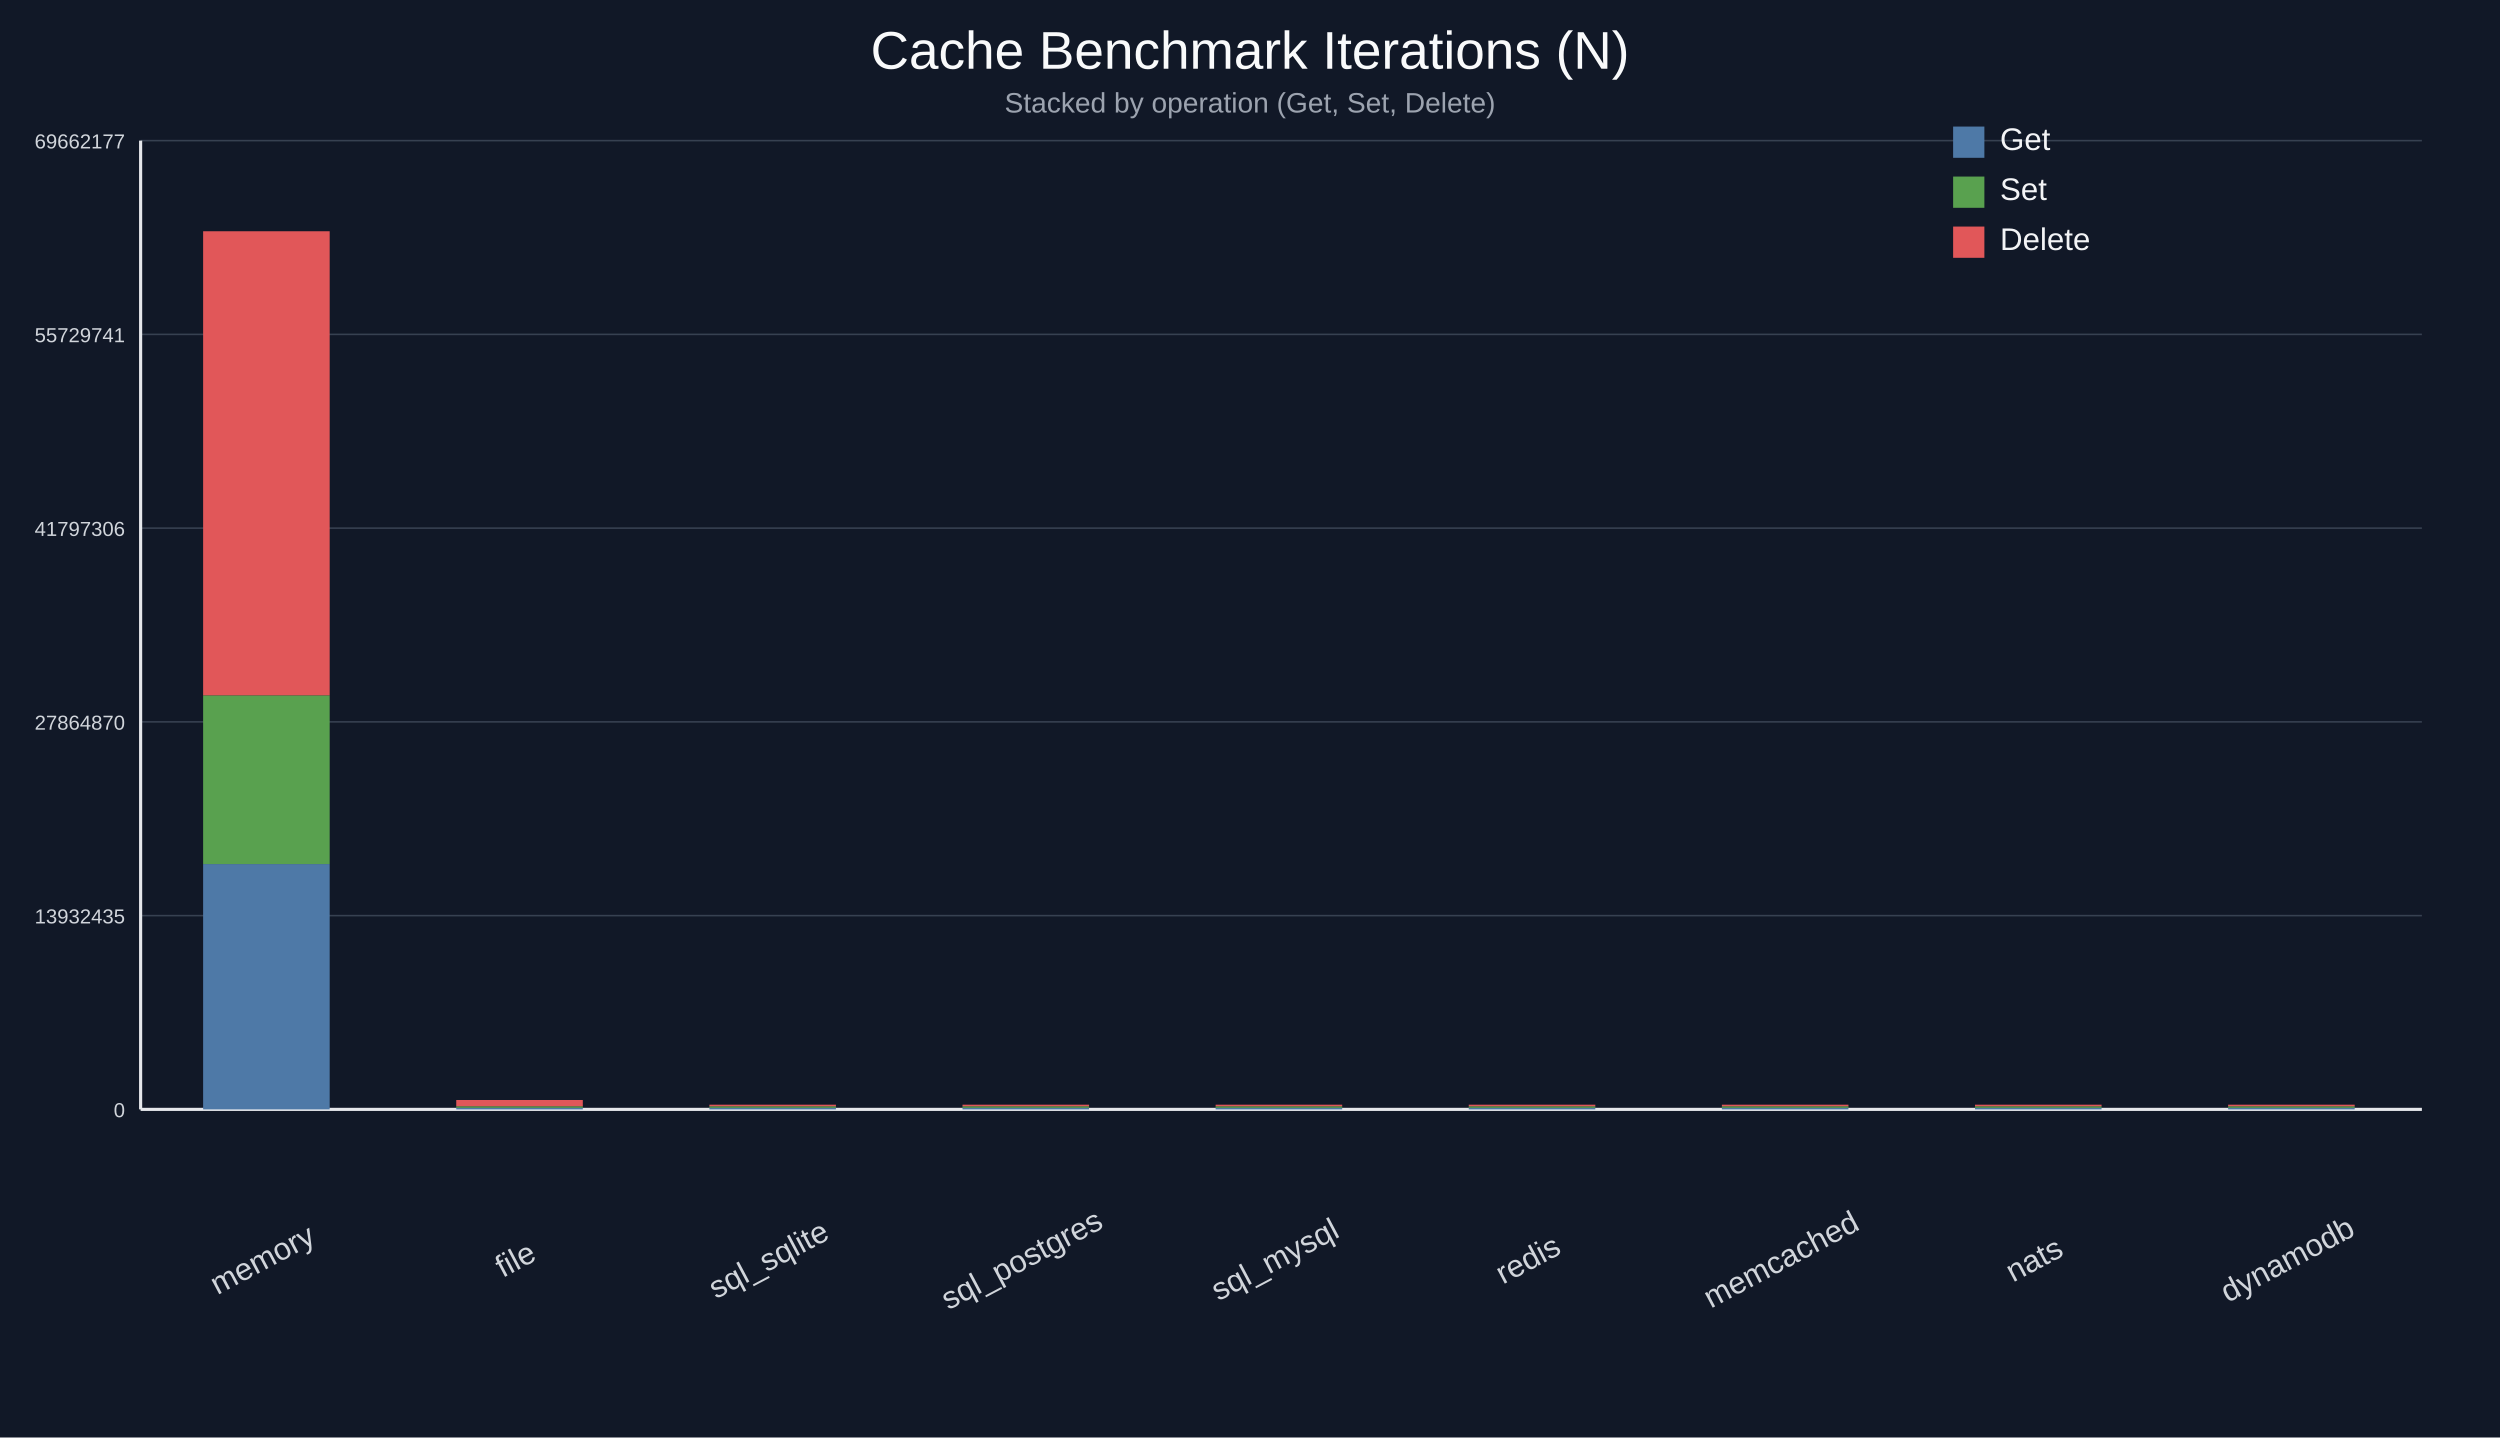
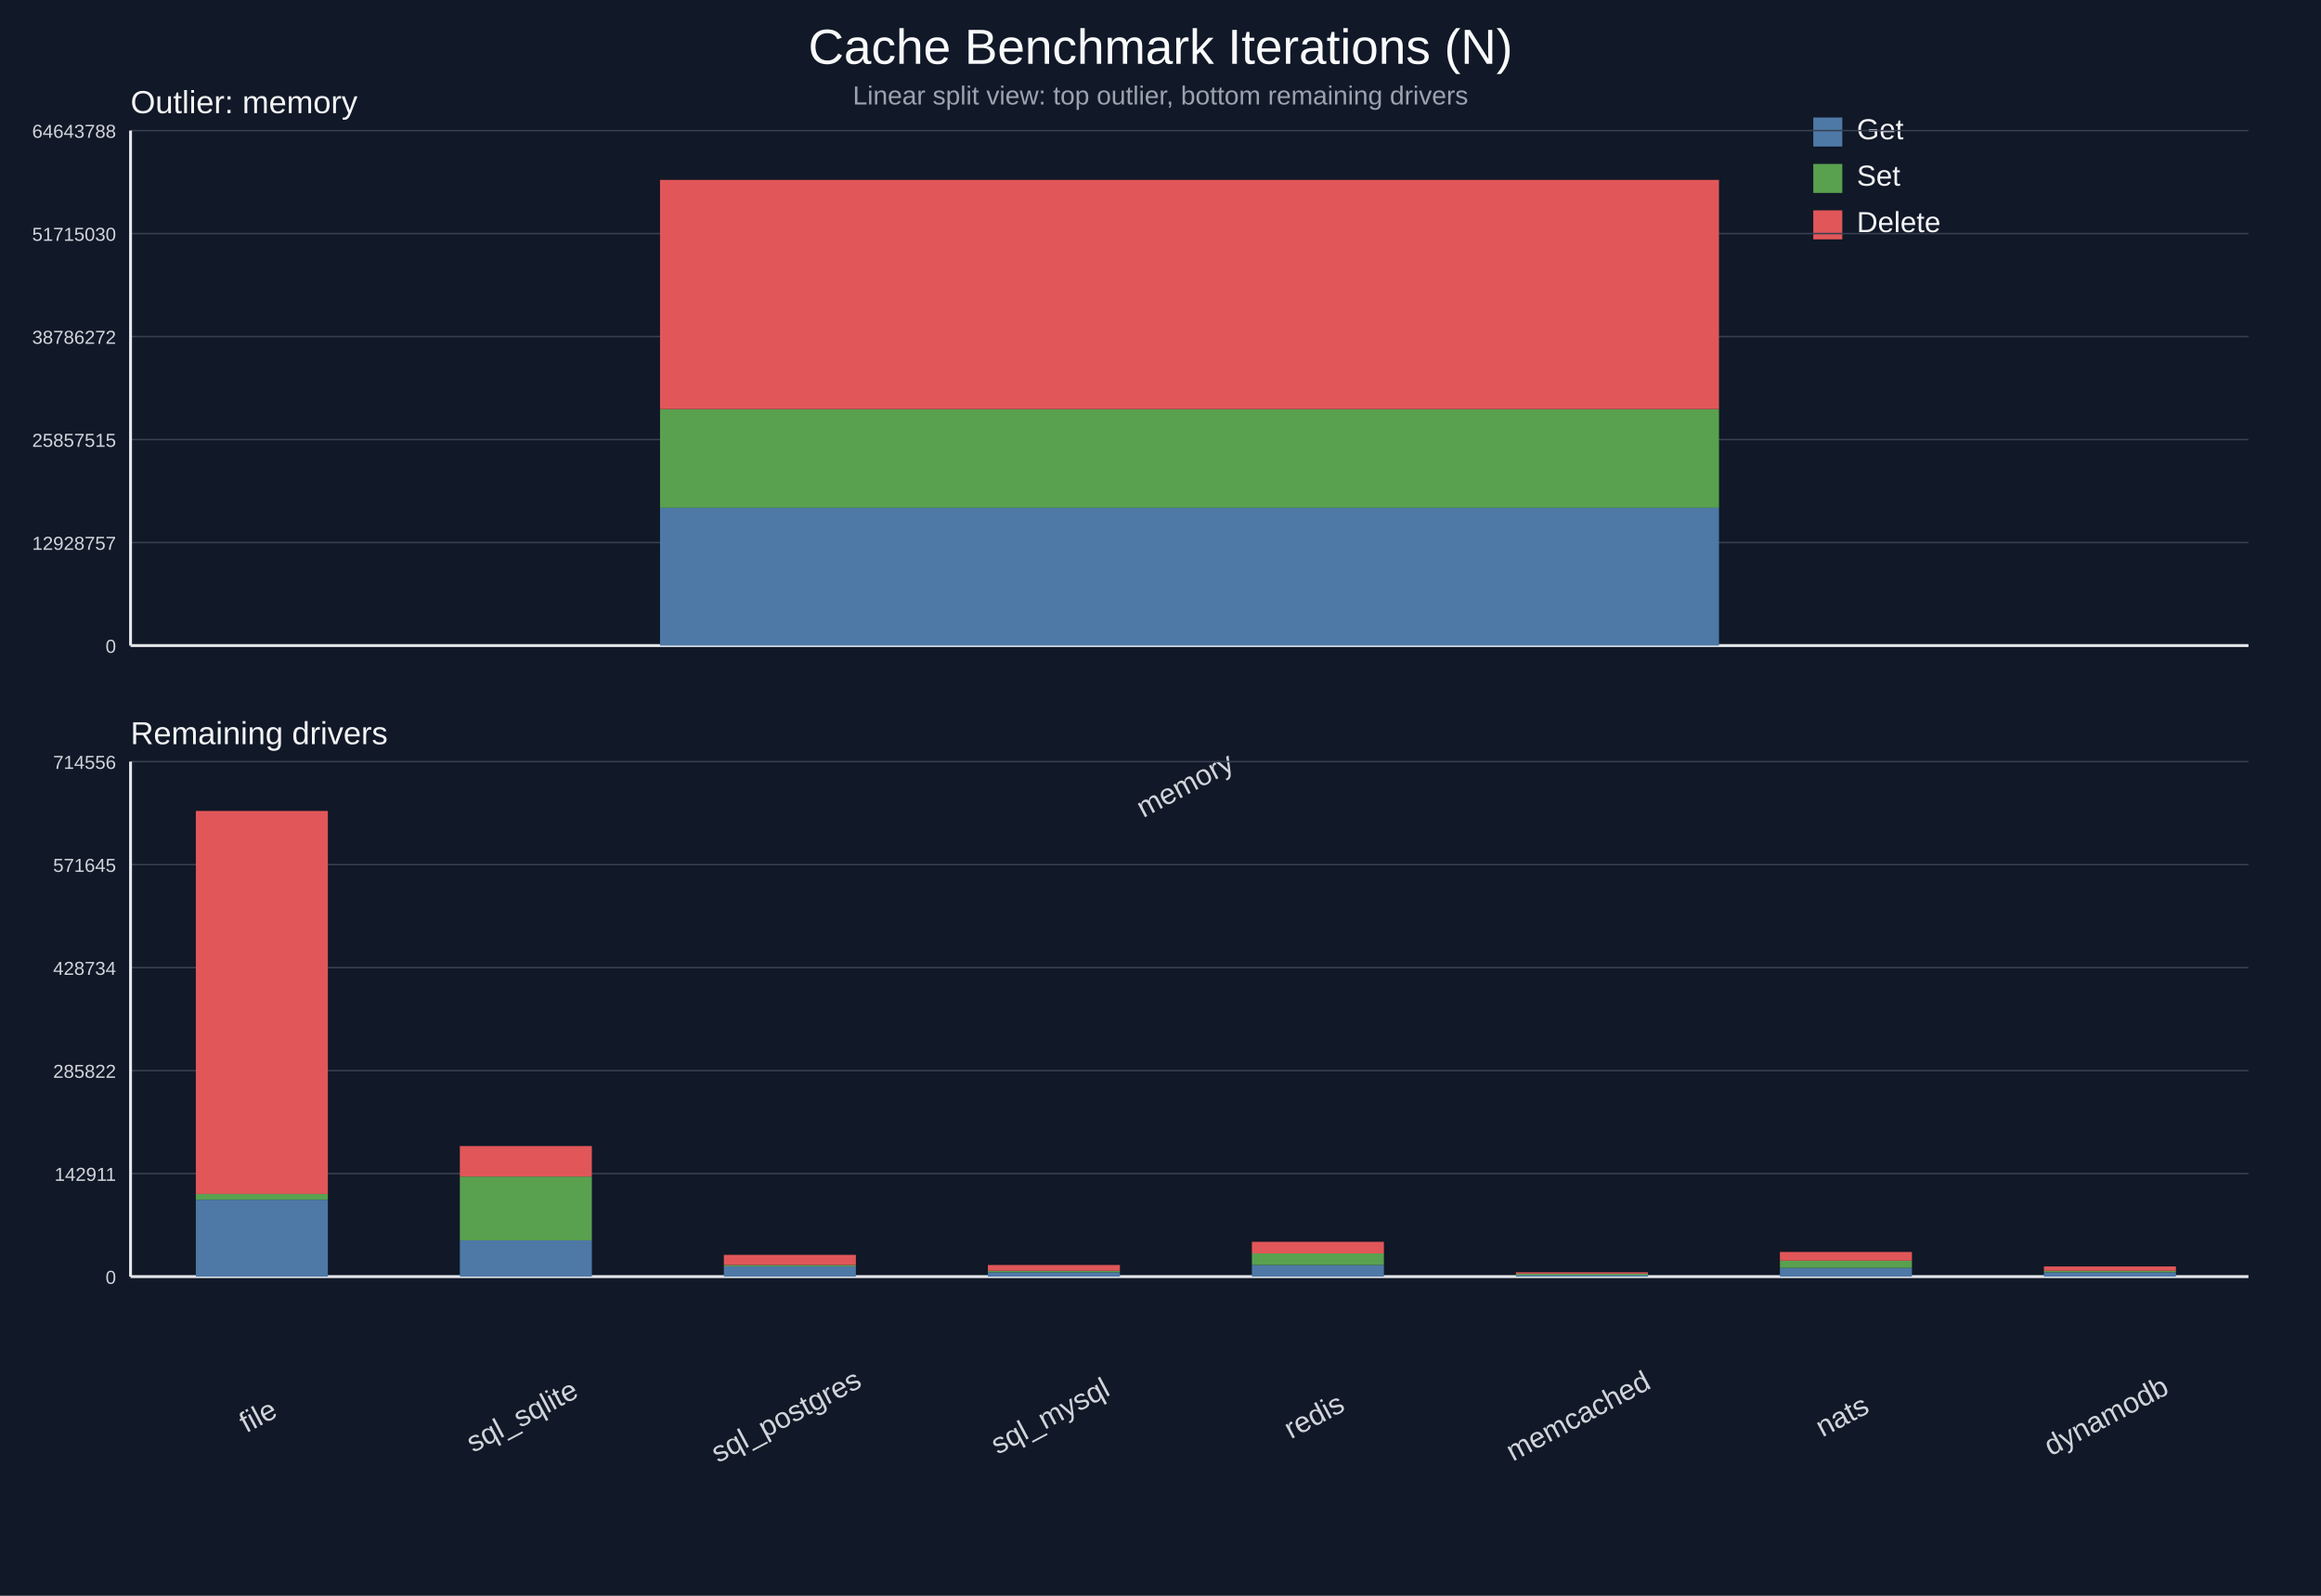
- <svg xmlns="http://www.w3.org/2000/svg" width="1600" height="920" viewBox="0 0 1600 920">
+ <svg xmlns="http://www.w3.org/2000/svg" width="1600" height="1100" viewBox="0 0 1600 1100">
  <rect width="100%" height="100%" fill="#111827" />
  <text x="800" y="44" text-anchor="middle" fill="#f9fafb" font-size="34" font-family="Arial, sans-serif">Cache Benchmark Iterations (N)</text>
-   <text x="800" y="72" text-anchor="middle" fill="#9ca3af" font-size="18" font-family="Arial, sans-serif">Stacked by operation (Get, Set, Delete)</text>
-   <line x1="90" y1="710" x2="1550" y2="710" stroke="#374151" stroke-width="1" />
-   <text x="80" y="715" text-anchor="end" fill="#d1d5db" font-size="13" font-family="Arial, sans-serif">0</text>
-   <line x1="90" y1="586" x2="1550" y2="586" stroke="#374151" stroke-width="1" />
-   <text x="80" y="591" text-anchor="end" fill="#d1d5db" font-size="13" font-family="Arial, sans-serif">13932435</text>
-   <line x1="90" y1="462" x2="1550" y2="462" stroke="#374151" stroke-width="1" />
-   <text x="80" y="467" text-anchor="end" fill="#d1d5db" font-size="13" font-family="Arial, sans-serif">27864870</text>
-   <line x1="90" y1="338" x2="1550" y2="338" stroke="#374151" stroke-width="1" />
-   <text x="80" y="343" text-anchor="end" fill="#d1d5db" font-size="13" font-family="Arial, sans-serif">41797306</text>
-   <line x1="90" y1="214" x2="1550" y2="214" stroke="#374151" stroke-width="1" />
-   <text x="80" y="219" text-anchor="end" fill="#d1d5db" font-size="13" font-family="Arial, sans-serif">55729741</text>
-   <line x1="90" y1="90" x2="1550" y2="90" stroke="#374151" stroke-width="1" />
-   <text x="80" y="95" text-anchor="end" fill="#d1d5db" font-size="13" font-family="Arial, sans-serif">69662177</text>
-   <line x1="90" y1="710" x2="1550" y2="710" stroke="#e5e7eb" stroke-width="2" />
-   <line x1="90" y1="710" x2="90" y2="90" stroke="#e5e7eb" stroke-width="2" />
-   <rect x="130" y="553" width="81" height="157" fill="#4e79a7" />
-   <rect x="130" y="445" width="81" height="108" fill="#59a14f" />
-   <rect x="130" y="148" width="81" height="297" fill="#e15759" />
-   <text x="171" y="812" text-anchor="middle" fill="#d1d5db" font-size="20" font-family="Arial, sans-serif" transform="rotate(-28,171,812)">memory</text>
-   <rect x="292" y="709" width="81" height="1" fill="#4e79a7" />
-   <rect x="292" y="708" width="81" height="1" fill="#59a14f" />
-   <rect x="292" y="704" width="81" height="4" fill="#e15759" />
-   <text x="333" y="812" text-anchor="middle" fill="#d1d5db" font-size="20" font-family="Arial, sans-serif" transform="rotate(-28,333,812)">file</text>
-   <rect x="454" y="709" width="81" height="1" fill="#4e79a7" />
-   <rect x="454" y="708" width="81" height="1" fill="#59a14f" />
-   <rect x="454" y="707" width="81" height="1" fill="#e15759" />
-   <text x="495" y="812" text-anchor="middle" fill="#d1d5db" font-size="20" font-family="Arial, sans-serif" transform="rotate(-28,495,812)">sql_sqlite</text>
-   <rect x="616" y="709" width="81" height="1" fill="#4e79a7" />
-   <rect x="616" y="708" width="81" height="1" fill="#59a14f" />
-   <rect x="616" y="707" width="81" height="1" fill="#e15759" />
-   <text x="657" y="812" text-anchor="middle" fill="#d1d5db" font-size="20" font-family="Arial, sans-serif" transform="rotate(-28,657,812)">sql_postgres</text>
-   <rect x="778" y="709" width="81" height="1" fill="#4e79a7" />
-   <rect x="778" y="708" width="81" height="1" fill="#59a14f" />
-   <rect x="778" y="707" width="81" height="1" fill="#e15759" />
-   <text x="819" y="812" text-anchor="middle" fill="#d1d5db" font-size="20" font-family="Arial, sans-serif" transform="rotate(-28,819,812)">sql_mysql</text>
-   <rect x="940" y="709" width="81" height="1" fill="#4e79a7" />
-   <rect x="940" y="708" width="81" height="1" fill="#59a14f" />
-   <rect x="940" y="707" width="81" height="1" fill="#e15759" />
-   <text x="981" y="812" text-anchor="middle" fill="#d1d5db" font-size="20" font-family="Arial, sans-serif" transform="rotate(-28,981,812)">redis</text>
-   <rect x="1102" y="709" width="81" height="1" fill="#4e79a7" />
-   <rect x="1102" y="708" width="81" height="1" fill="#59a14f" />
-   <rect x="1102" y="707" width="81" height="1" fill="#e15759" />
-   <text x="1143" y="812" text-anchor="middle" fill="#d1d5db" font-size="20" font-family="Arial, sans-serif" transform="rotate(-28,1143,812)">memcached</text>
-   <rect x="1264" y="709" width="81" height="1" fill="#4e79a7" />
-   <rect x="1264" y="708" width="81" height="1" fill="#59a14f" />
-   <rect x="1264" y="707" width="81" height="1" fill="#e15759" />
-   <text x="1305" y="812" text-anchor="middle" fill="#d1d5db" font-size="20" font-family="Arial, sans-serif" transform="rotate(-28,1305,812)">nats</text>
-   <rect x="1426" y="709" width="81" height="1" fill="#4e79a7" />
-   <rect x="1426" y="708" width="81" height="1" fill="#59a14f" />
-   <rect x="1426" y="707" width="81" height="1" fill="#e15759" />
-   <text x="1467" y="812" text-anchor="middle" fill="#d1d5db" font-size="20" font-family="Arial, sans-serif" transform="rotate(-28,1467,812)">dynamodb</text>
+   <text x="800" y="72" text-anchor="middle" fill="#9ca3af" font-size="18" font-family="Arial, sans-serif">Linear split view: top outlier, bottom remaining drivers</text>
  <rect x="1250" y="81" width="20" height="20" fill="#4e79a7" />
  <text x="1280" y="96" fill="#f3f4f6" font-size="20" font-family="Arial, sans-serif">Get</text>
  <rect x="1250" y="113" width="20" height="20" fill="#59a14f" />
  <text x="1280" y="128" fill="#f3f4f6" font-size="20" font-family="Arial, sans-serif">Set</text>
  <rect x="1250" y="145" width="20" height="20" fill="#e15759" />
  <text x="1280" y="160" fill="#f3f4f6" font-size="20" font-family="Arial, sans-serif">Delete</text>
+   <text x="90" y="78" fill="#f3f4f6" font-size="22" font-family="Arial, sans-serif">Outlier: memory</text>
+   <line x1="90" y1="445" x2="1550" y2="445" stroke="#374151" stroke-width="1" />
+   <text x="80" y="450" text-anchor="end" fill="#d1d5db" font-size="13" font-family="Arial, sans-serif">0</text>
+   <line x1="90" y1="374" x2="1550" y2="374" stroke="#374151" stroke-width="1" />
+   <text x="80" y="379" text-anchor="end" fill="#d1d5db" font-size="13" font-family="Arial, sans-serif">12928757</text>
+   <line x1="90" y1="303" x2="1550" y2="303" stroke="#374151" stroke-width="1" />
+   <text x="80" y="308" text-anchor="end" fill="#d1d5db" font-size="13" font-family="Arial, sans-serif">25857515</text>
+   <line x1="90" y1="232" x2="1550" y2="232" stroke="#374151" stroke-width="1" />
+   <text x="80" y="237" text-anchor="end" fill="#d1d5db" font-size="13" font-family="Arial, sans-serif">38786272</text>
+   <line x1="90" y1="161" x2="1550" y2="161" stroke="#374151" stroke-width="1" />
+   <text x="80" y="166" text-anchor="end" fill="#d1d5db" font-size="13" font-family="Arial, sans-serif">51715030</text>
+   <line x1="90" y1="90" x2="1550" y2="90" stroke="#374151" stroke-width="1" />
+   <text x="80" y="95" text-anchor="end" fill="#d1d5db" font-size="13" font-family="Arial, sans-serif">64643788</text>
+   <line x1="90" y1="445" x2="1550" y2="445" stroke="#e5e7eb" stroke-width="2" />
+   <line x1="90" y1="445" x2="90" y2="90" stroke="#e5e7eb" stroke-width="2" />
+   <rect x="455" y="350" width="730" height="95" fill="#4e79a7" />
+   <rect x="455" y="282" width="730" height="68" fill="#59a14f" />
+   <rect x="455" y="124" width="730" height="158" fill="#e15759" />
+   <text x="820" y="547" text-anchor="middle" fill="#d1d5db" font-size="20" font-family="Arial, sans-serif" transform="rotate(-28,820,547)">memory</text>
+   <text x="90" y="513" fill="#f3f4f6" font-size="22" font-family="Arial, sans-serif">Remaining drivers</text>
+   <line x1="90" y1="880" x2="1550" y2="880" stroke="#374151" stroke-width="1" />
+   <text x="80" y="885" text-anchor="end" fill="#d1d5db" font-size="13" font-family="Arial, sans-serif">0</text>
+   <line x1="90" y1="809" x2="1550" y2="809" stroke="#374151" stroke-width="1" />
+   <text x="80" y="814" text-anchor="end" fill="#d1d5db" font-size="13" font-family="Arial, sans-serif">142911</text>
+   <line x1="90" y1="738" x2="1550" y2="738" stroke="#374151" stroke-width="1" />
+   <text x="80" y="743" text-anchor="end" fill="#d1d5db" font-size="13" font-family="Arial, sans-serif">285822</text>
+   <line x1="90" y1="667" x2="1550" y2="667" stroke="#374151" stroke-width="1" />
+   <text x="80" y="672" text-anchor="end" fill="#d1d5db" font-size="13" font-family="Arial, sans-serif">428734</text>
+   <line x1="90" y1="596" x2="1550" y2="596" stroke="#374151" stroke-width="1" />
+   <text x="80" y="601" text-anchor="end" fill="#d1d5db" font-size="13" font-family="Arial, sans-serif">571645</text>
+   <line x1="90" y1="525" x2="1550" y2="525" stroke="#374151" stroke-width="1" />
+   <text x="80" y="530" text-anchor="end" fill="#d1d5db" font-size="13" font-family="Arial, sans-serif">714556</text>
+   <line x1="90" y1="880" x2="1550" y2="880" stroke="#e5e7eb" stroke-width="2" />
+   <line x1="90" y1="880" x2="90" y2="525" stroke="#e5e7eb" stroke-width="2" />
+   <rect x="135" y="827" width="91" height="53" fill="#4e79a7" />
+   <rect x="135" y="823" width="91" height="4" fill="#59a14f" />
+   <rect x="135" y="559" width="91" height="264" fill="#e15759" />
+   <text x="181" y="982" text-anchor="middle" fill="#d1d5db" font-size="20" font-family="Arial, sans-serif" transform="rotate(-28,181,982)">file</text>
+   <rect x="317" y="855" width="91" height="25" fill="#4e79a7" />
+   <rect x="317" y="811" width="91" height="44" fill="#59a14f" />
+   <rect x="317" y="790" width="91" height="21" fill="#e15759" />
+   <text x="363" y="982" text-anchor="middle" fill="#d1d5db" font-size="20" font-family="Arial, sans-serif" transform="rotate(-28,363,982)">sql_sqlite</text>
+   <rect x="499" y="873" width="91" height="7" fill="#4e79a7" />
+   <rect x="499" y="872" width="91" height="1" fill="#59a14f" />
+   <rect x="499" y="865" width="91" height="7" fill="#e15759" />
+   <text x="545" y="982" text-anchor="middle" fill="#d1d5db" font-size="20" font-family="Arial, sans-serif" transform="rotate(-28,545,982)">sql_postgres</text>
+   <rect x="681" y="877" width="91" height="3" fill="#4e79a7" />
+   <rect x="681" y="876" width="91" height="1" fill="#59a14f" />
+   <rect x="681" y="872" width="91" height="4" fill="#e15759" />
+   <text x="727" y="982" text-anchor="middle" fill="#d1d5db" font-size="20" font-family="Arial, sans-serif" transform="rotate(-28,727,982)">sql_mysql</text>
+   <rect x="863" y="872" width="91" height="8" fill="#4e79a7" />
+   <rect x="863" y="864" width="91" height="8" fill="#59a14f" />
+   <rect x="863" y="856" width="91" height="8" fill="#e15759" />
+   <text x="909" y="982" text-anchor="middle" fill="#d1d5db" font-size="20" font-family="Arial, sans-serif" transform="rotate(-28,909,982)">redis</text>
+   <rect x="1045" y="879" width="91" height="1" fill="#4e79a7" />
+   <rect x="1045" y="878" width="91" height="1" fill="#59a14f" />
+   <rect x="1045" y="877" width="91" height="1" fill="#e15759" />
+   <text x="1091" y="982" text-anchor="middle" fill="#d1d5db" font-size="20" font-family="Arial, sans-serif" transform="rotate(-28,1091,982)">memcached</text>
+   <rect x="1227" y="874" width="91" height="6" fill="#4e79a7" />
+   <rect x="1227" y="869" width="91" height="5" fill="#59a14f" />
+   <rect x="1227" y="863" width="91" height="6" fill="#e15759" />
+   <text x="1273" y="982" text-anchor="middle" fill="#d1d5db" font-size="20" font-family="Arial, sans-serif" transform="rotate(-28,1273,982)">nats</text>
+   <rect x="1409" y="877" width="91" height="3" fill="#4e79a7" />
+   <rect x="1409" y="876" width="91" height="1" fill="#59a14f" />
+   <rect x="1409" y="873" width="91" height="3" fill="#e15759" />
+   <text x="1455" y="982" text-anchor="middle" fill="#d1d5db" font-size="20" font-family="Arial, sans-serif" transform="rotate(-28,1455,982)">dynamodb</text>
</svg>
